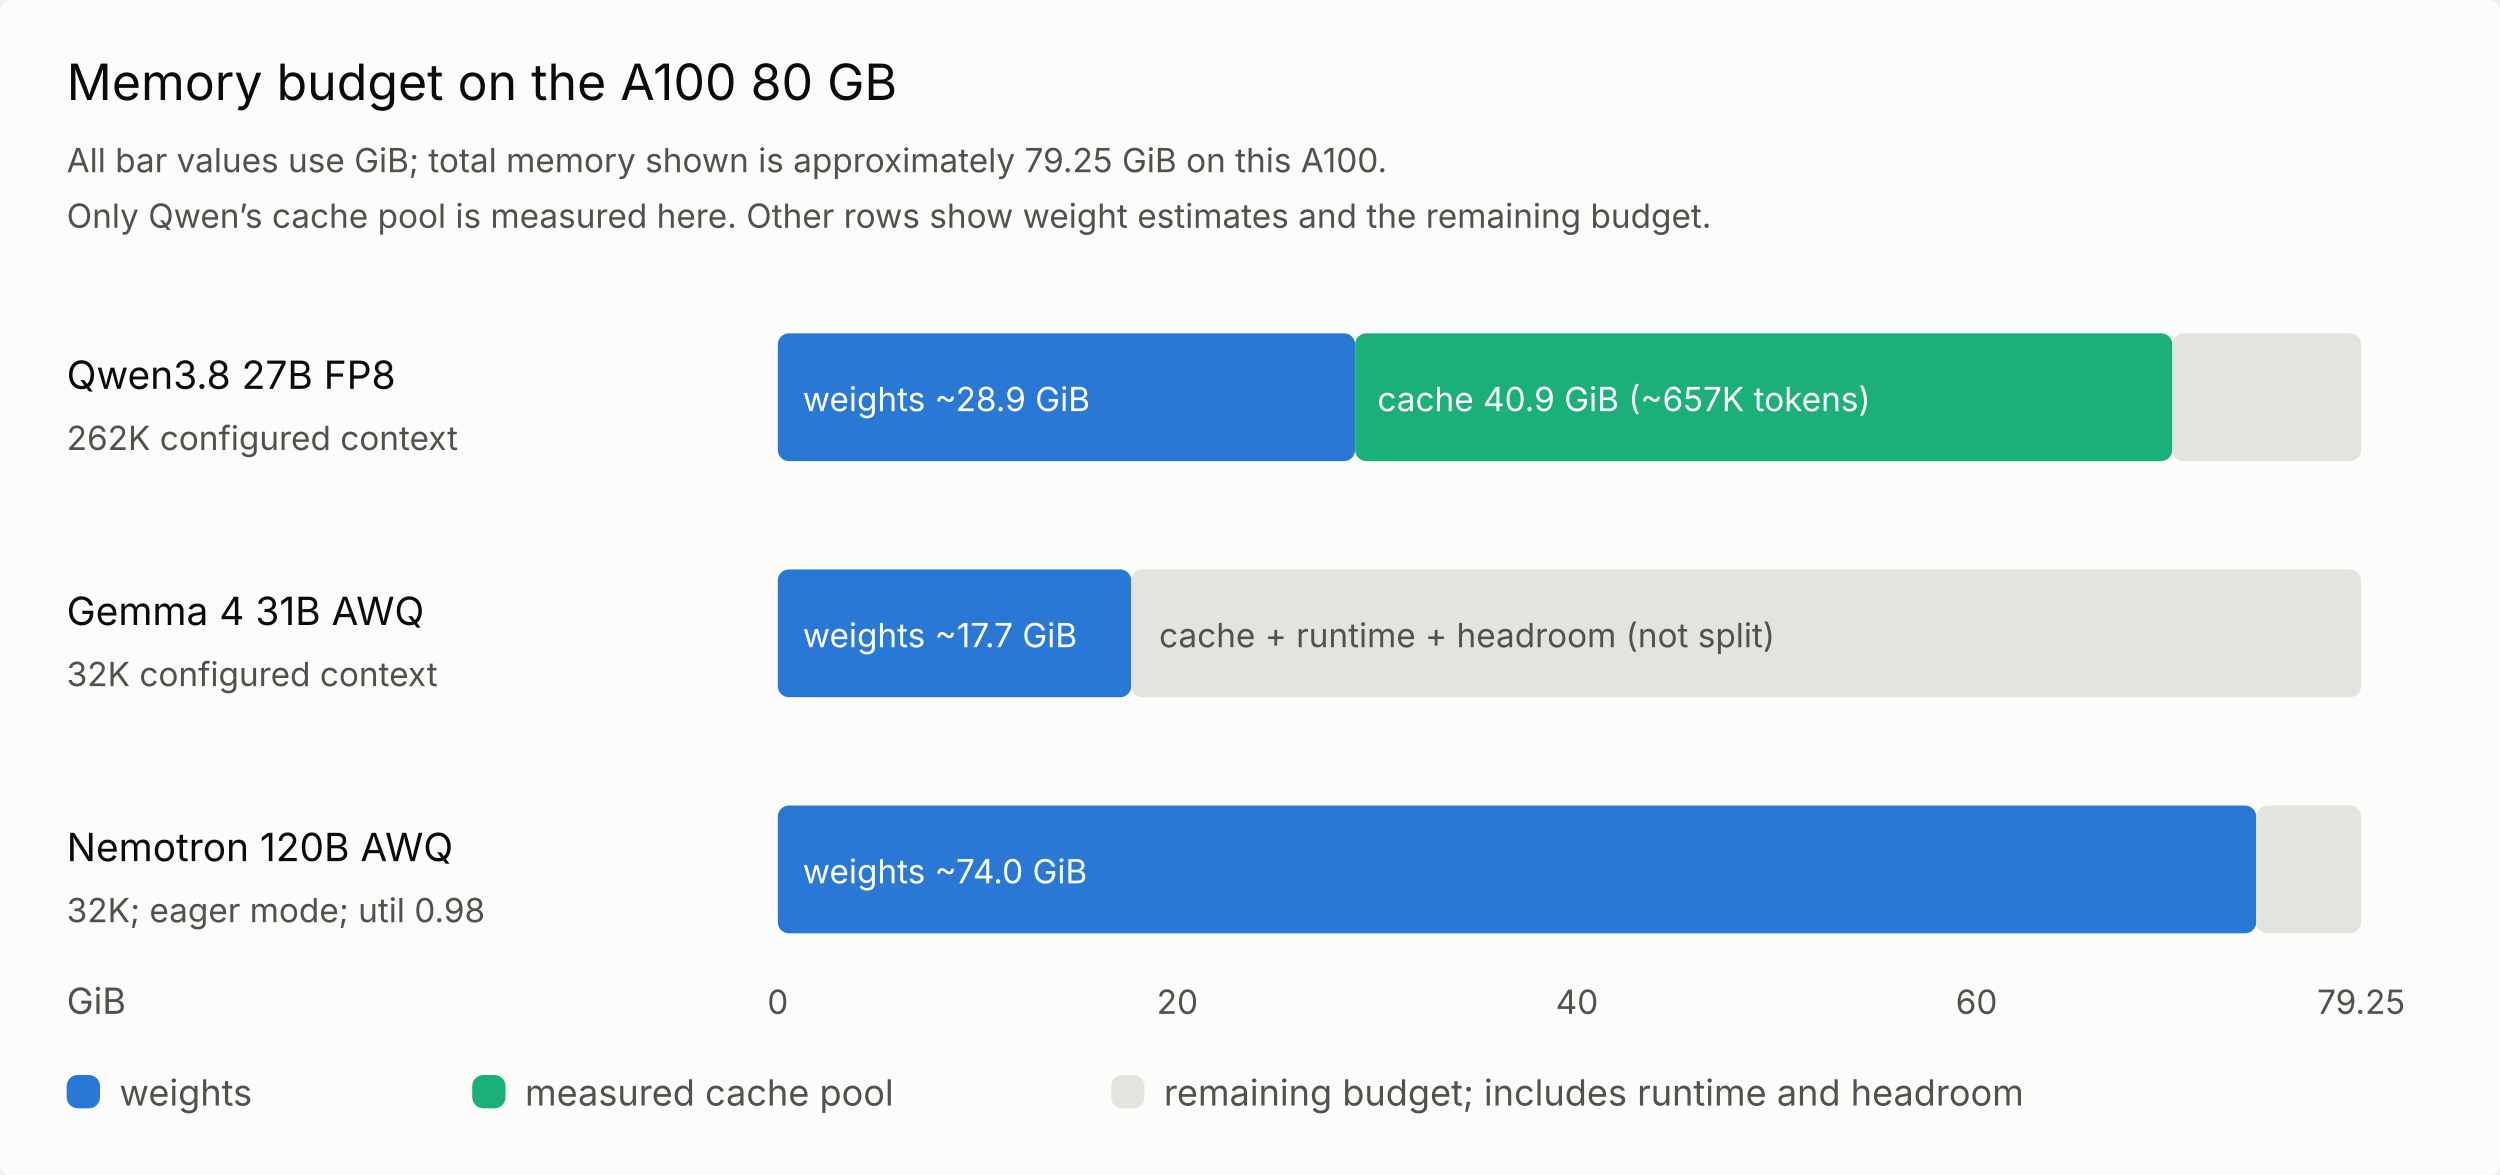
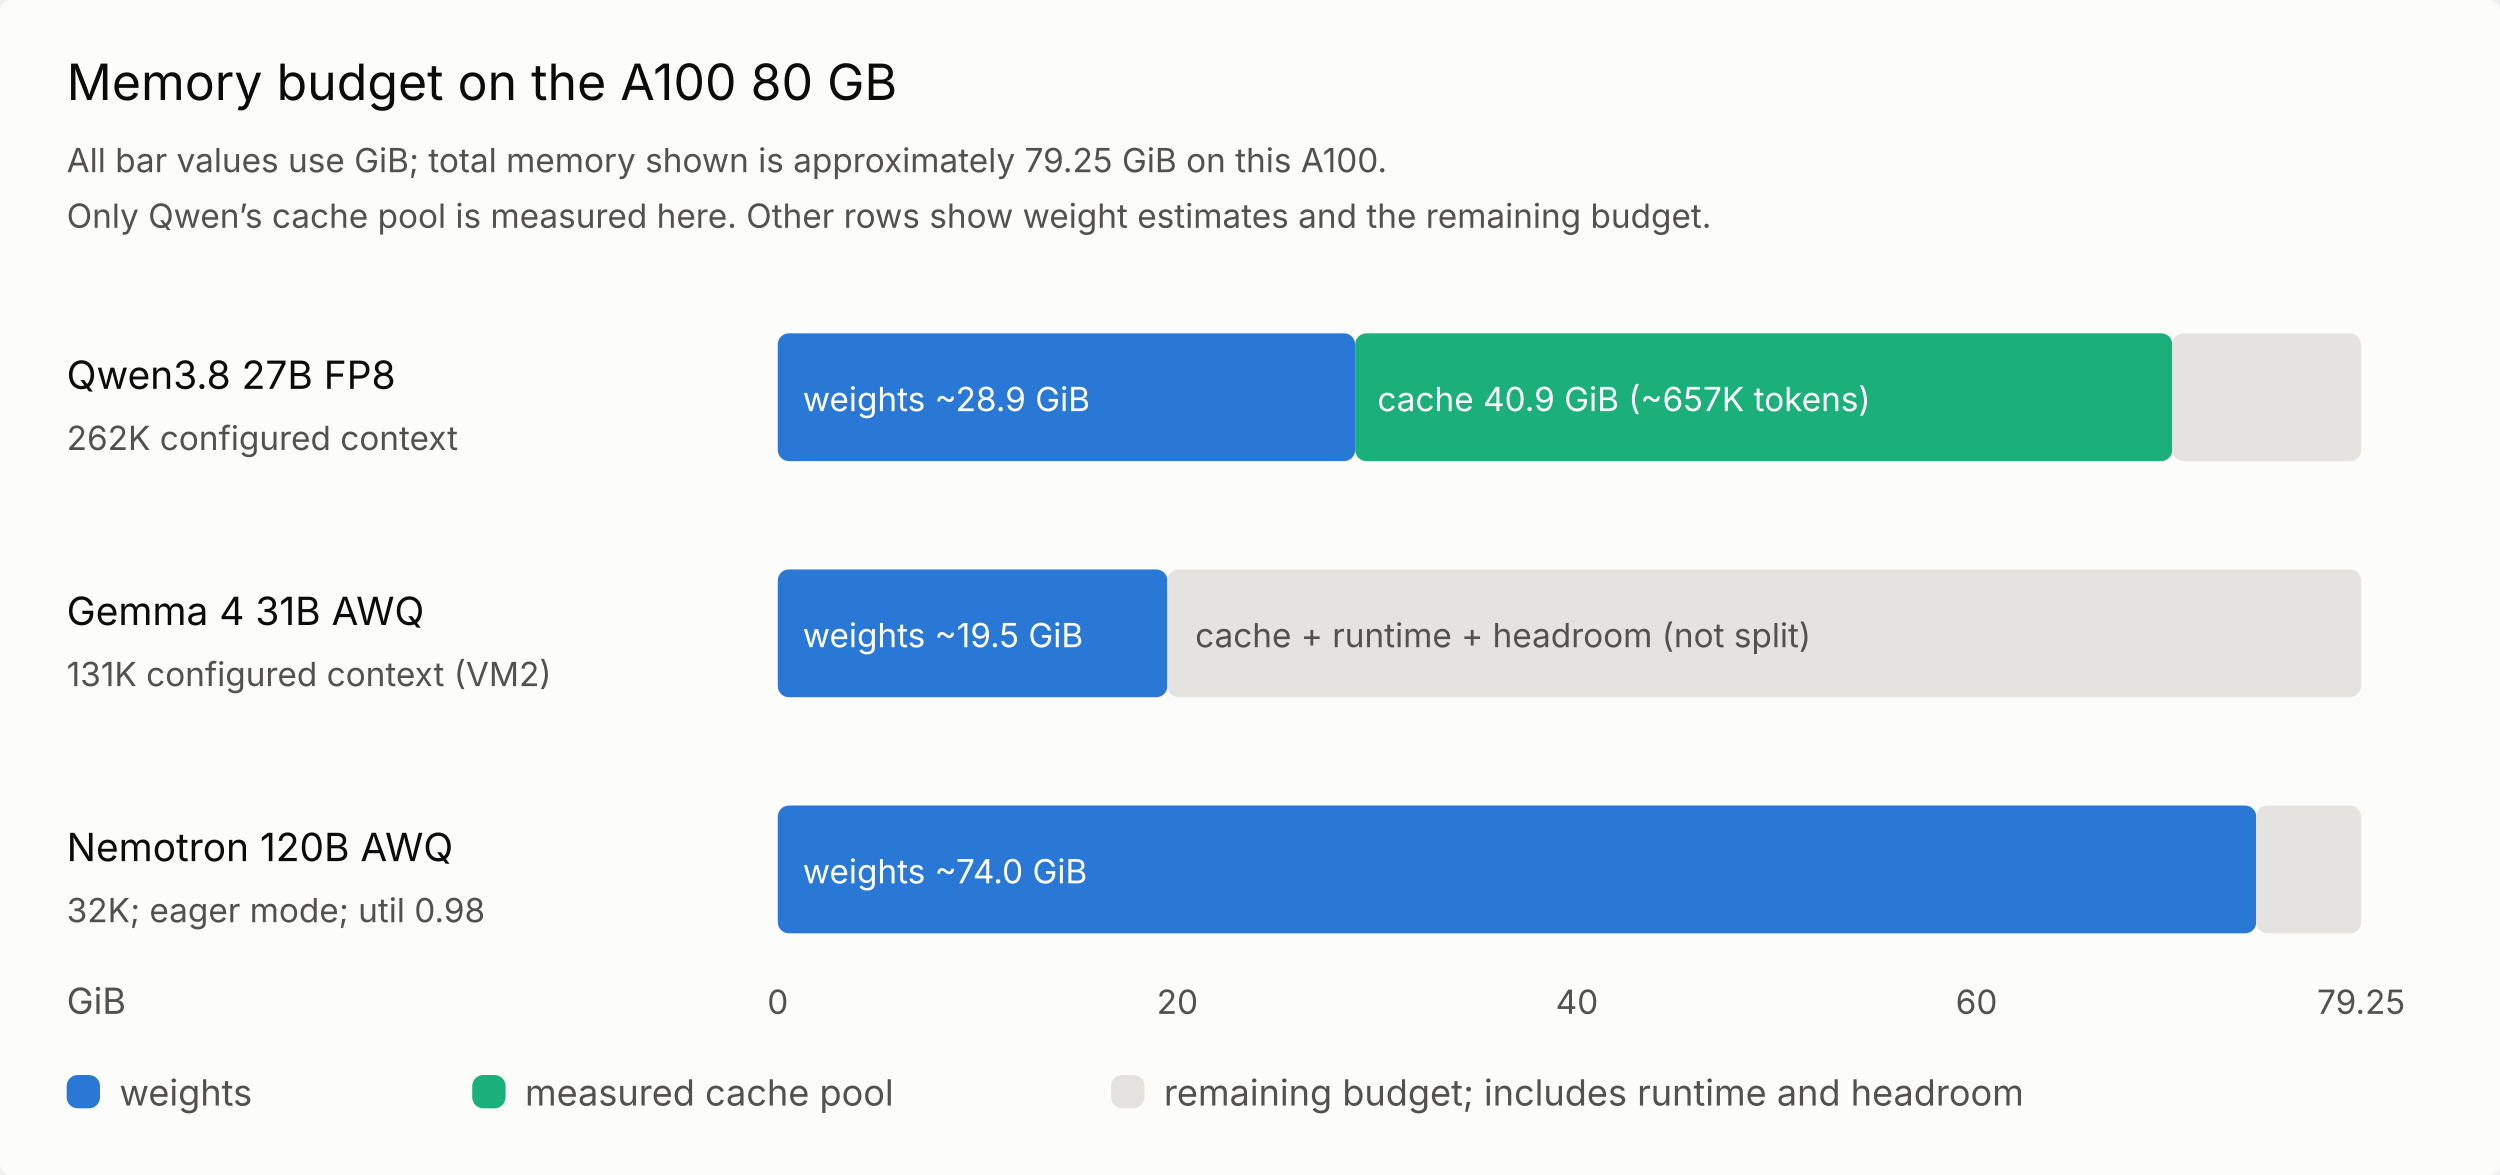
<svg xmlns="http://www.w3.org/2000/svg" width="900" height="423" viewBox="0 0 900 423" role="img">
  <style>
.bg{fill:#fcfcfb}.t1{fill:#0b0b0b}.t2{fill:#52514e}.s1{fill:#2a78d6}.s2{fill:#eb6834}.s3{fill:#1baf7a}.s4{fill:#b77900}.s0{fill:#e4e3df}.line{stroke:#52514e;fill:none}.box{fill:#f0efec;stroke:#c3c2b7}text{font-family:system-ui,-apple-system,"Segoe UI",sans-serif}
@media(prefers-color-scheme:dark){.bg{fill:#1a1a19}.t1{fill:#fff}.t2{fill:#c3c2b7}.s1{fill:#286fc3}.s2{fill:#b84418}.s3{fill:#087d54}.s0{fill:#383835}.line{stroke:#c3c2b7}.box{fill:#262625;stroke:#52514e}}
</style>
  <defs>
    <marker id="arrow" viewBox="0 0 10 10" refX="9" refY="5" markerWidth="7" markerHeight="7" orient="auto">
      <path d="M0,0 L10,5 L0,10" fill="#777" />
    </marker>
  </defs>
  <rect x="0" y="0" width="900" height="423" rx="4" class="bg" />
  <text x="24" y="36" font-size="18" text-anchor="start" class="t1">Memory budget on the A100 80 GB</text>
  <text x="24" y="62" font-size="12" text-anchor="start" class="t2">All bar values use GiB; total memory shown is approximately 79.25 GiB on this A100.</text>
  <text x="24" y="82" font-size="12" text-anchor="start" class="t2">Only Qwen’s cache pool is measured here. Other rows show weight estimates and the remaining budget.</text>
  <text x="24" y="140" font-size="14" text-anchor="start" class="t1">Qwen3.8 27B FP8</text>
  <text x="24" y="162" font-size="12" text-anchor="start" class="t2">262K configured context</text>
  <rect x="280" y="120" width="207.861" height="46" rx="4" class="s1" />
  <text x="289" y="148" font-size="12" text-anchor="start" fill="#fff">weights ~28.9 GiB</text>
  <rect x="487.861" y="120" width="294.17" height="46" rx="4" class="s3" />
  <text x="495.861" y="148" font-size="12" text-anchor="start" fill="#fff">cache 40.9 GiB (~657K tokens)</text>
  <rect x="782.032" y="120" width="67.968" height="46" rx="4" class="s0" />
  <text x="24" y="225" font-size="14" text-anchor="start" class="t1">Gemma 4 31B AWQ</text>
-   <text x="24" y="247" font-size="12" text-anchor="start" class="t2">32K configured context</text>
-   <rect x="280" y="205" width="127.271" height="46" rx="4" class="s1" />
-   <text x="289" y="233" font-size="12" text-anchor="start" fill="#fff">weights ~17.7 GiB</text>
-   <rect x="407.271" y="205" width="442.729" height="46" rx="4" class="s0" />
-   <text x="417.271" y="233" font-size="12" text-anchor="start" class="t2">cache + runtime + headroom (not split)</text>
+   <text x="24" y="247" font-size="12" text-anchor="start" class="t2">131K configured context (VM2)</text>
+   <rect x="280" y="205" width="140.252" height="46" rx="4" class="s1" />
+   <text x="289" y="233" font-size="12" text-anchor="start" fill="#fff">weights ~19.5 GiB</text>
+   <rect x="420.252" y="205" width="429.748" height="46" rx="4" class="s0" />
+   <text x="430.252" y="233" font-size="12" text-anchor="start" class="t2">cache + runtime + headroom (not split)</text>
  <text x="24" y="310" font-size="14" text-anchor="start" class="t1">Nemotron 120B AWQ</text>
  <text x="24" y="332" font-size="12" text-anchor="start" class="t2">32K; eager mode; util 0.98</text>
  <rect x="280" y="290" width="532.24" height="46" rx="4" class="s1" />
  <text x="289" y="318" font-size="12" text-anchor="start" fill="#fff">weights ~74.0 GiB</text>
  <rect x="812.24" y="290" width="37.76" height="46" rx="4" class="s0" />
  <text x="280.0" y="365" font-size="12" text-anchor="middle" class="t2">0</text>
  <text x="423.849" y="365" font-size="12" text-anchor="middle" class="t2">20</text>
  <text x="567.697" y="365" font-size="12" text-anchor="middle" class="t2">40</text>
  <text x="711.546" y="365" font-size="12" text-anchor="middle" class="t2">60</text>
  <text x="850.0" y="365" font-size="12" text-anchor="middle" class="t2">79.25</text>
  <text x="24" y="365" font-size="13" text-anchor="start" class="t2">GiB</text>
  <rect x="24" y="387" width="12" height="12" rx="4" class="s1" />
  <text x="43" y="398" font-size="13" text-anchor="start" class="t2">weights</text>
  <rect x="170" y="387" width="12" height="12" rx="4" class="s3" />
  <text x="189" y="398" font-size="13" text-anchor="start" class="t2">measured cache pool</text>
  <rect x="400" y="387" width="12" height="12" rx="4" class="s0" />
  <text x="419" y="398" font-size="13" text-anchor="start" class="t2">remaining budget; includes runtime and headroom</text>
</svg>
